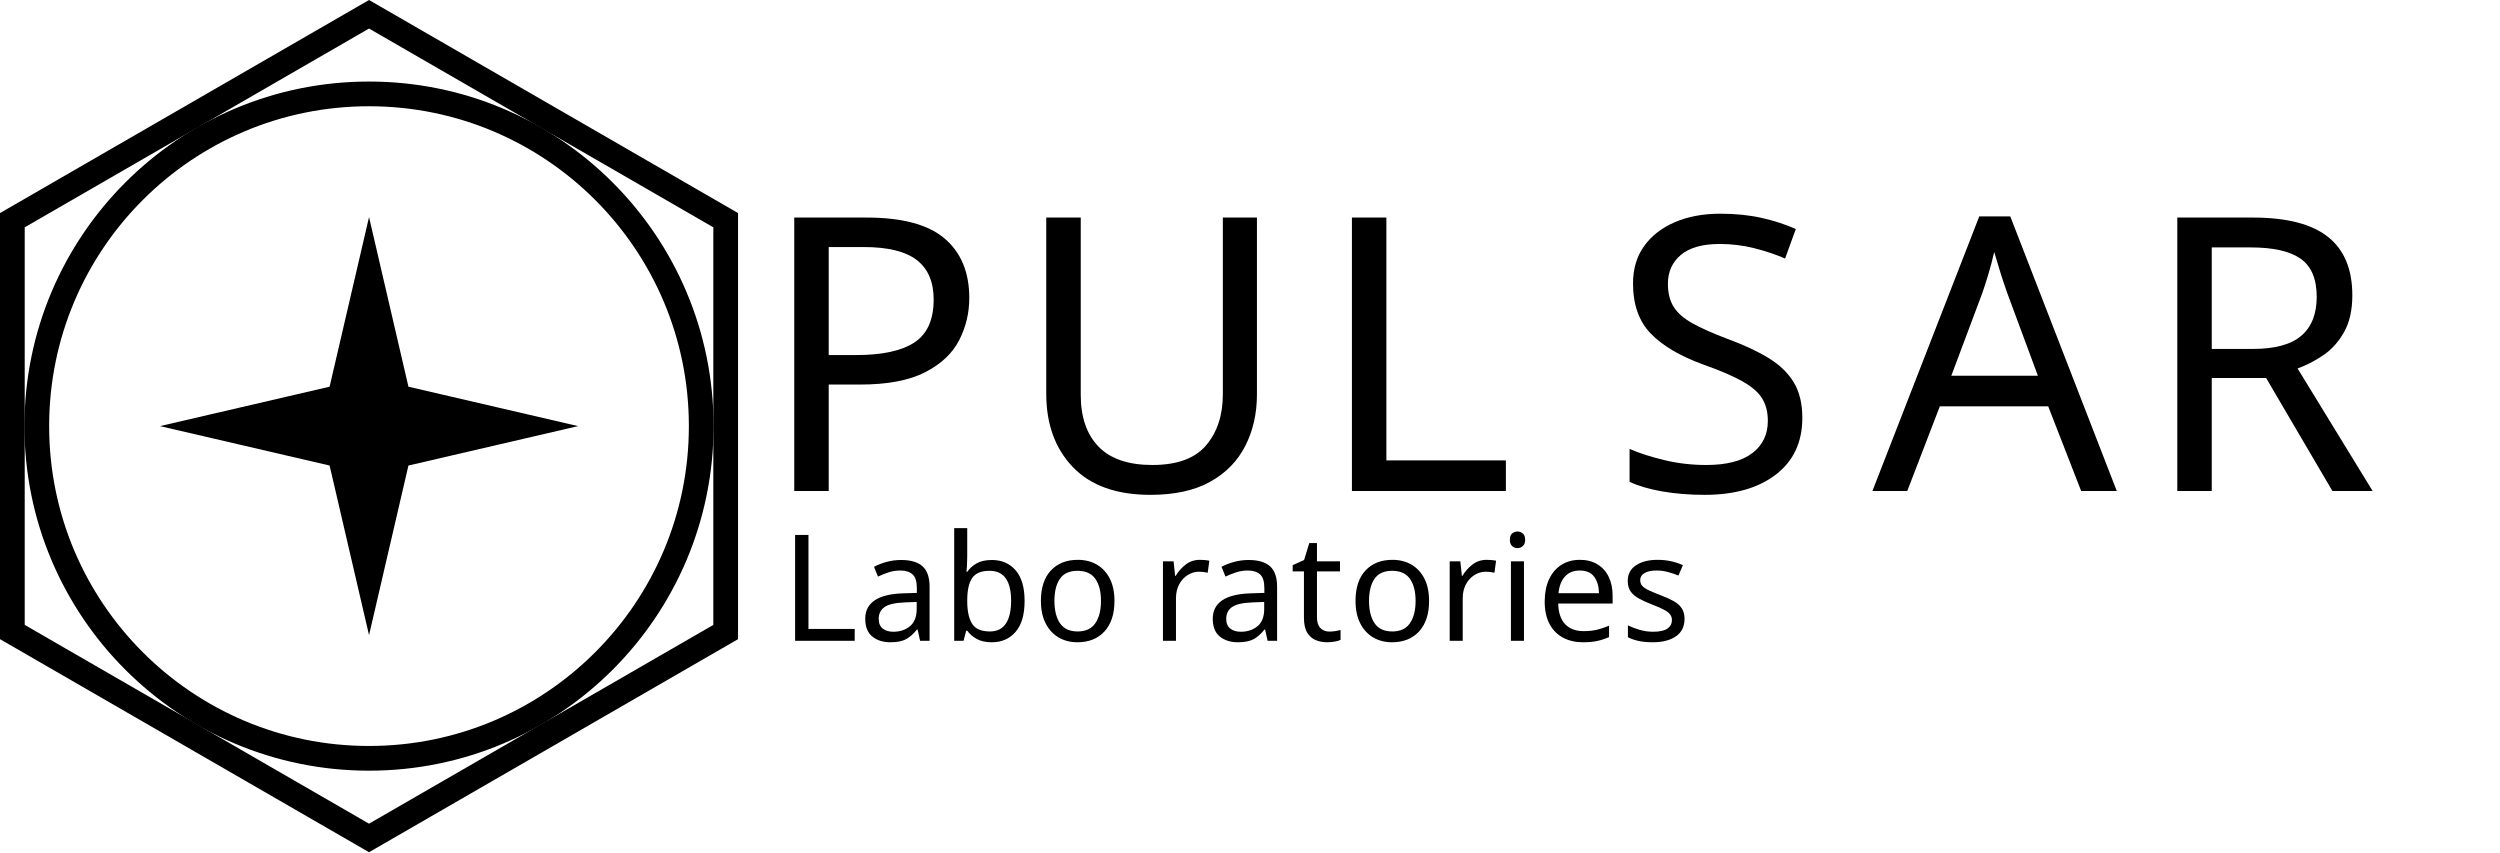
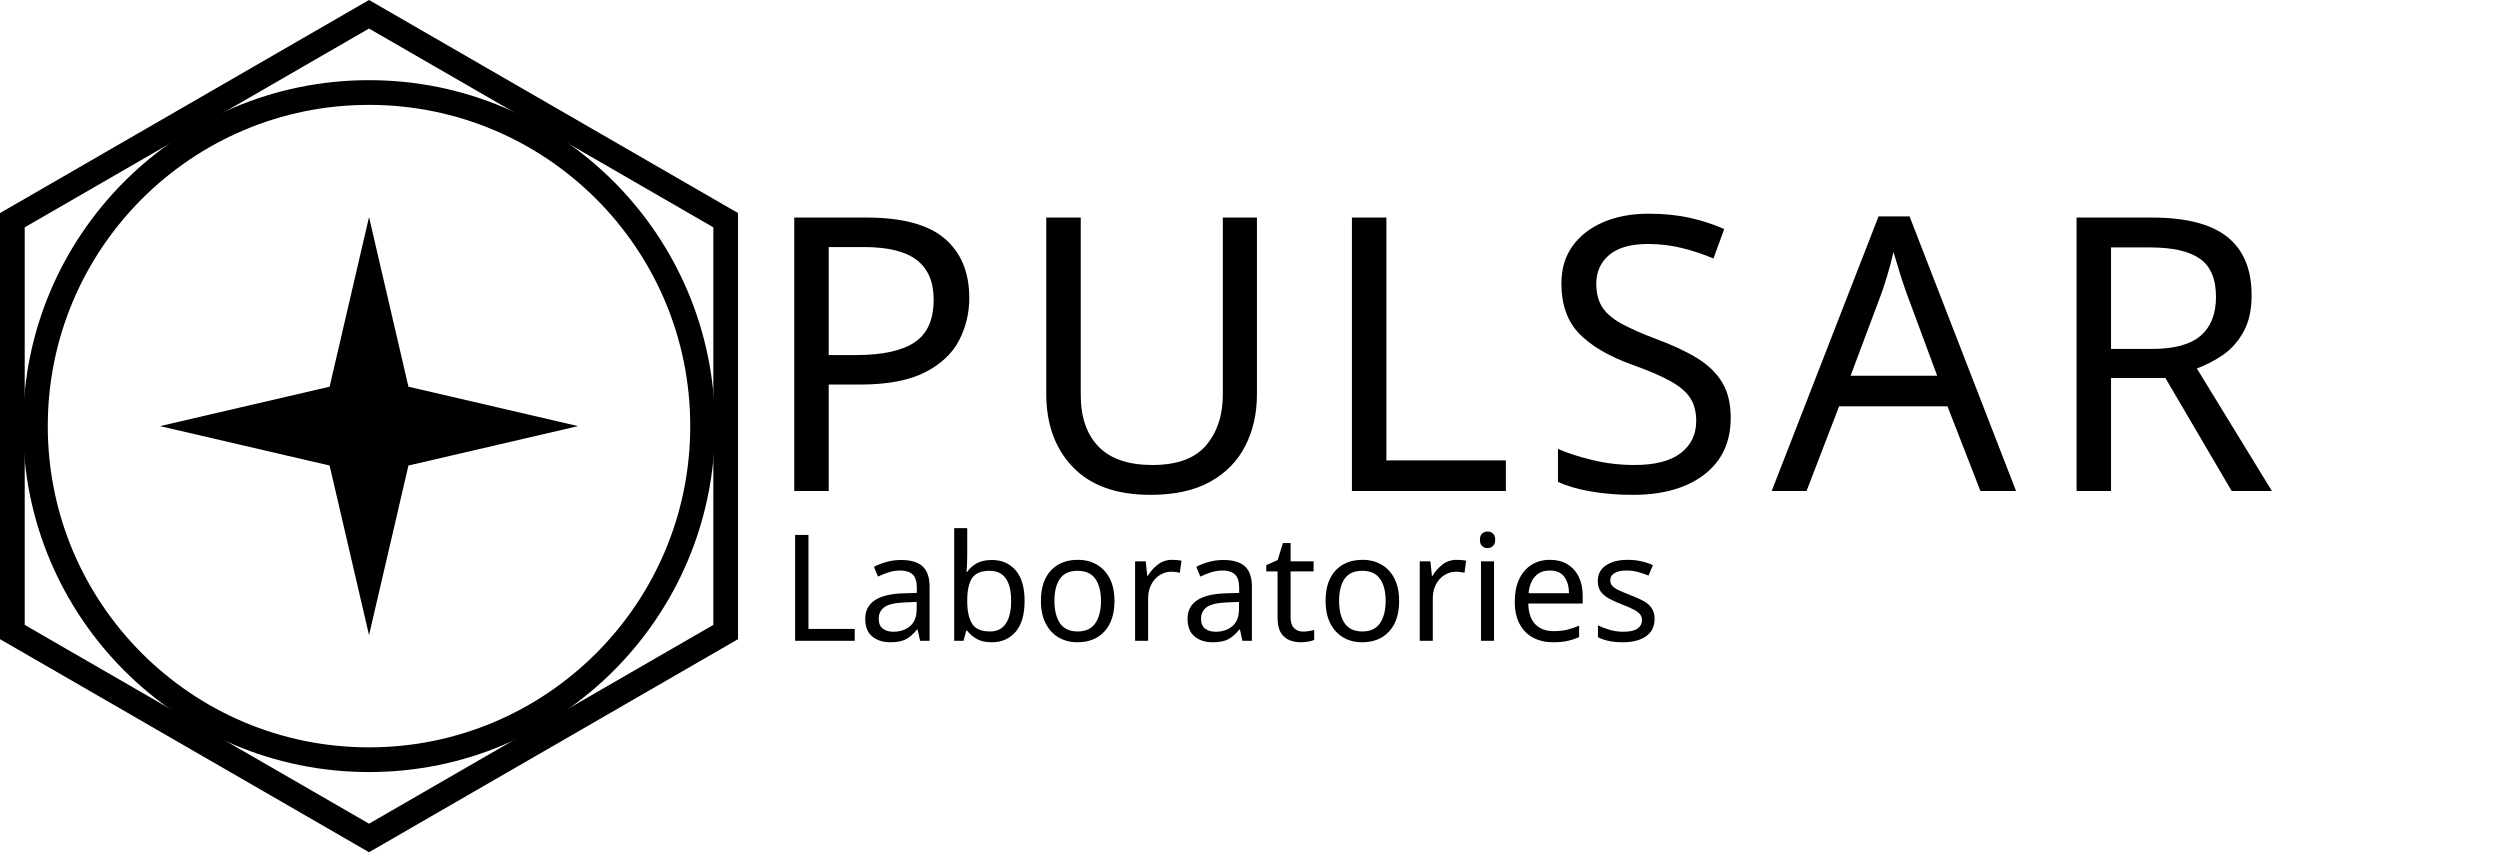
<svg xmlns="http://www.w3.org/2000/svg" id="Layer_1" data-name="Layer 1" viewBox="0 0 1214.06 413.86">
  <defs>
    <style>.cls-1,.cls-3{fill:none;}.cls-2{clip-path:url(#clip-path);}.cls-3{stroke:#000;stroke-miterlimit:10;stroke-width:12px;}.cls-4{font-size:186px;letter-spacing:0.06em;}.cls-4,.cls-7{font-family:GothamRounded-Light, Gotham Rounded;}.cls-5{letter-spacing:0.04em;}.cls-6{letter-spacing:0.06em;}.cls-7{font-size:72px;}.cls-8{letter-spacing:-0.02em;}.cls-9{letter-spacing:0em;}.cls-10{letter-spacing:-0.02em;}</style>
    <clipPath id="clip-path" transform="translate(-1.79 -31.55)">
      <rect class="cls-1" x="-59" y="-1.52" width="480" height="480" />
    </clipPath>
  </defs>
  <g class="cls-2">
    <polygon class="cls-3" points="6 106.93 6 306.93 179.21 406.93 352.41 306.93 352.41 106.93 179.21 6.93 6 106.93" />
    <g class="cls-2">
-       <circle class="cls-3" cx="179.2" cy="206.93" r="161.33" />
+       <circle class="cls-3" cx="179.2" cy="206.93" r="162" />
      <polygon points="179.21 131.93 193.35 192.79 254.21 206.93 193.35 221.07 179.21 281.93 165.06 221.07 104.2 206.93 165.06 192.79 179.21 131.93" />
      <polygon class="cls-3" points="179.21 131.93 193.35 192.79 254.21 206.93 193.35 221.07 179.21 281.93 165.06 221.07 104.2 206.93 165.06 192.79 179.21 131.93" />
    </g>
  </g>
-   <text class="cls-4" transform="translate(367.66 238.45)">PUL<tspan class="cls-5" x="414.22" y="0">S</tspan>
-     <tspan class="cls-6" x="541.63" y="0">AR</tspan>
-   </text>
-   <text class="cls-7" transform="translate(379.14 311.18)">Labo<tspan class="cls-8" x="179.49" y="0">r</tspan>
-     <tspan class="cls-9" x="206.49" y="0">a</tspan>
-     <tspan class="cls-10" x="247.46" y="0">t</tspan>
-     <tspan x="275.18" y="0">ories</tspan>
-   </text>
+   <text class="cls-4" transform="translate(367.66 238.45)">PULSAR</text>
+   <text class="cls-7" transform="translate(379.14 311.18)">Laboratories</text>
</svg>
